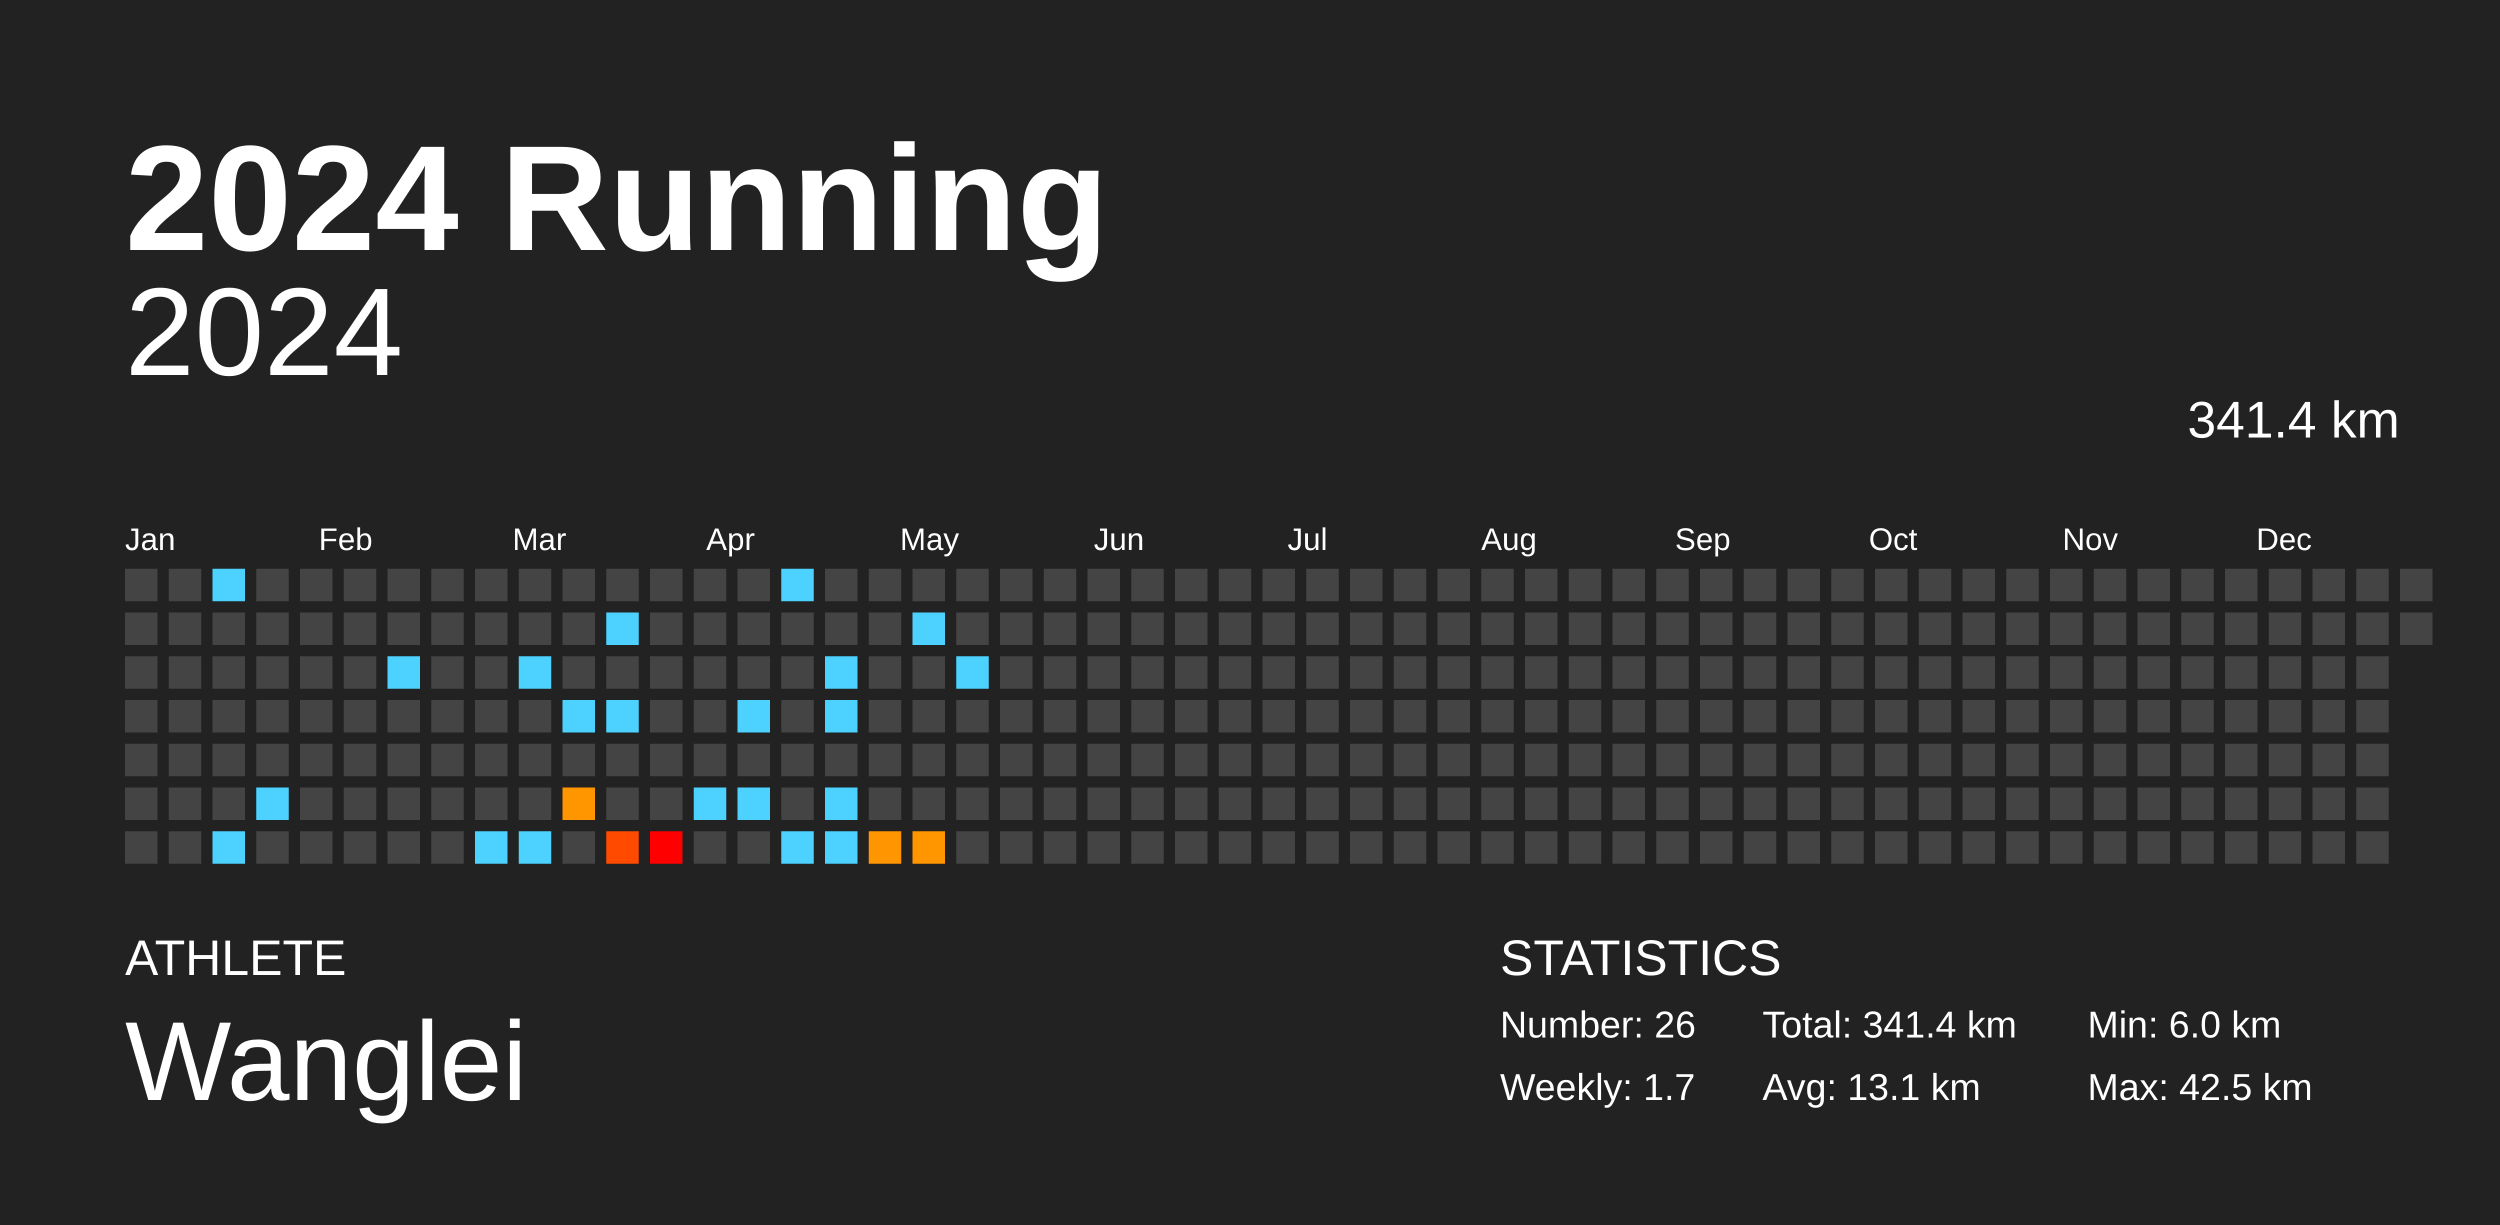
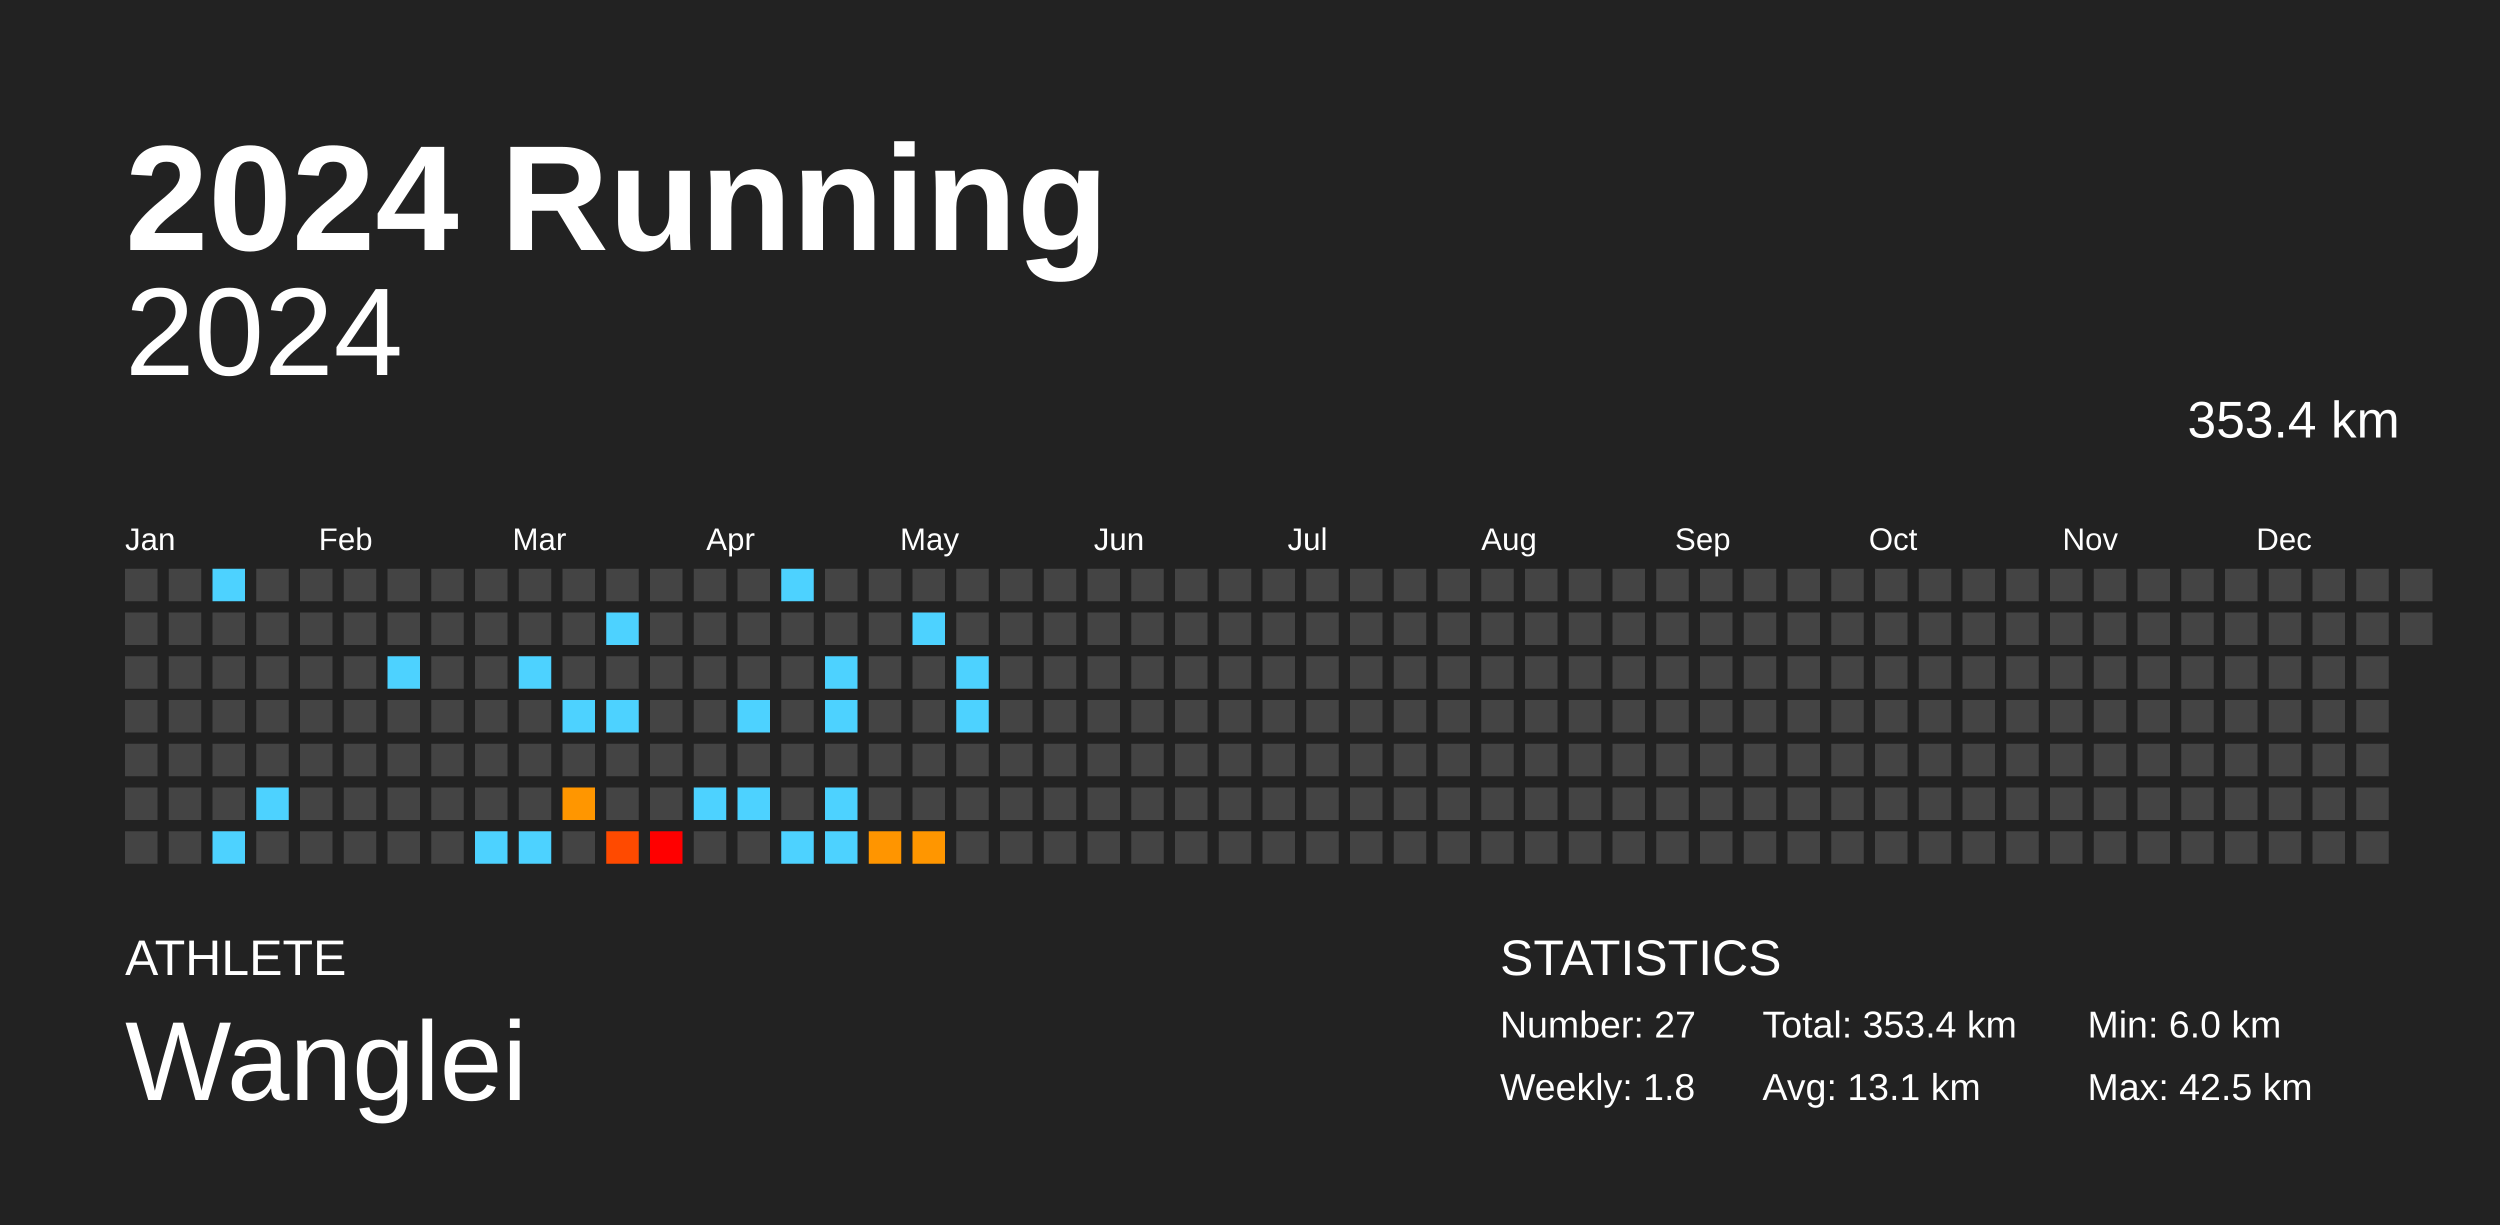
<svg xmlns="http://www.w3.org/2000/svg" baseProfile="full" height="98mm" version="1.1" viewBox="0,0,200,98" width="200mm">
  <defs />
  <rect fill="#222222" height="98" width="200" x="0" y="0" />
  <text fill="#FFFFFF" style="font-size:12px; font-family:Arial; font-weight:bold;" x="10" y="20">2024 Running</text>
  <text fill="#FFFFFF" style="font-size:4px; font-family:Arial" x="10" y="78">ATHLETE</text>
  <text fill="#FFFFFF" style="font-size:9px; font-family:Arial" x="10" y="88">Wanglei</text>
  <text fill="#FFFFFF" style="font-size:4px; font-family:Arial" x="120" y="78">STATISTICS</text>
-   <text fill="#FFFFFF" style="font-size:3px; font-family:Arial" x="120" y="83">Number: 26</text>
-   <text fill="#FFFFFF" style="font-size:3px; font-family:Arial" x="120" y="88">Weekly: 1.7</text>
-   <text fill="#FFFFFF" style="font-size:3px; font-family:Arial" x="141" y="83">Total: 341.4 km</text>
+   <text fill="#FFFFFF" style="font-size:3px; font-family:Arial" x="120" y="83">Number: 27</text>
+   <text fill="#FFFFFF" style="font-size:3px; font-family:Arial" x="120" y="88">Weekly: 1.8</text>
+   <text fill="#FFFFFF" style="font-size:3px; font-family:Arial" x="141" y="83">Total: 353.4 km</text>
  <text fill="#FFFFFF" style="font-size:3px; font-family:Arial" x="141" y="88">Avg: 13.1 km</text>
  <text fill="#FFFFFF" style="font-size:3px; font-family:Arial" x="167" y="83">Min: 6.0 km</text>
  <text fill="#FFFFFF" style="font-size:3px; font-family:Arial" x="167" y="88">Max: 42.5 km</text>
  <text alignment-baseline="hanging" fill="#FFFFFF" style="font-size:10.0px; font-family:Arial;" x="10" y="30">2024</text>
-   <text alignment-baseline="hanging" fill="#FFFFFF" style="font-size:4.125px; font-family:Arial;" x="175" y="35">341.4 km</text>
+   <text alignment-baseline="hanging" fill="#FFFFFF" style="font-size:4.125px; font-family:Arial;" x="175" y="35">353.4 km</text>
  <text fill="#FFFFFF" style="font-size:2.5px; font-family:Arial" x="10.0" y="44">Jan</text>
  <text fill="#FFFFFF" style="font-size:2.5px; font-family:Arial" x="25.5" y="44">Feb</text>
  <text fill="#FFFFFF" style="font-size:2.5px; font-family:Arial" x="41.0" y="44">Mar</text>
  <text fill="#FFFFFF" style="font-size:2.5px; font-family:Arial" x="56.5" y="44">Apr</text>
  <text fill="#FFFFFF" style="font-size:2.5px; font-family:Arial" x="72.0" y="44">May</text>
  <text fill="#FFFFFF" style="font-size:2.5px; font-family:Arial" x="87.5" y="44">Jun</text>
  <text fill="#FFFFFF" style="font-size:2.5px; font-family:Arial" x="103.0" y="44">Jul</text>
  <text fill="#FFFFFF" style="font-size:2.5px; font-family:Arial" x="118.5" y="44">Aug</text>
  <text fill="#FFFFFF" style="font-size:2.5px; font-family:Arial" x="134.0" y="44">Sep</text>
  <text fill="#FFFFFF" style="font-size:2.5px; font-family:Arial" x="149.5" y="44">Oct</text>
  <text fill="#FFFFFF" style="font-size:2.5px; font-family:Arial" x="165.0" y="44">Nov</text>
  <text fill="#FFFFFF" style="font-size:2.5px; font-family:Arial" x="180.5" y="44">Dec</text>
  <rect fill="#444444" height="2.6" width="2.6" x="10.0" y="45.5" />
  <rect fill="#444444" height="2.6" width="2.6" x="10.0" y="49.0" />
  <rect fill="#444444" height="2.6" width="2.6" x="10.0" y="52.5" />
  <rect fill="#444444" height="2.6" width="2.6" x="10.0" y="56.0" />
  <rect fill="#444444" height="2.6" width="2.6" x="10.0" y="59.5" />
  <rect fill="#444444" height="2.6" width="2.6" x="10.0" y="63.0" />
  <rect fill="#444444" height="2.6" width="2.6" x="10.0" y="66.5" />
  <rect fill="#444444" height="2.6" width="2.6" x="13.5" y="45.5" />
  <rect fill="#444444" height="2.6" width="2.6" x="13.5" y="49.0" />
  <rect fill="#444444" height="2.6" width="2.6" x="13.5" y="52.5" />
  <rect fill="#444444" height="2.6" width="2.6" x="13.5" y="56.0" />
  <rect fill="#444444" height="2.6" width="2.6" x="13.5" y="59.5" />
  <rect fill="#444444" height="2.6" width="2.6" x="13.5" y="63.0" />
  <rect fill="#444444" height="2.6" width="2.6" x="13.5" y="66.5" />
  <rect fill="#4dd2ff" height="2.6" width="2.6" x="17.0" y="45.5" />
  <rect fill="#444444" height="2.6" width="2.6" x="17.0" y="49.0" />
  <rect fill="#444444" height="2.6" width="2.6" x="17.0" y="52.5" />
  <rect fill="#444444" height="2.6" width="2.6" x="17.0" y="56.0" />
  <rect fill="#444444" height="2.6" width="2.6" x="17.0" y="59.5" />
  <rect fill="#444444" height="2.6" width="2.6" x="17.0" y="63.0" />
  <rect fill="#4dd2ff" height="2.6" width="2.6" x="17.0" y="66.5" />
  <rect fill="#444444" height="2.6" width="2.6" x="20.5" y="45.5" />
  <rect fill="#444444" height="2.6" width="2.6" x="20.5" y="49.0" />
  <rect fill="#444444" height="2.6" width="2.6" x="20.5" y="52.5" />
  <rect fill="#444444" height="2.6" width="2.6" x="20.5" y="56.0" />
  <rect fill="#444444" height="2.6" width="2.6" x="20.5" y="59.5" />
  <rect fill="#4dd2ff" height="2.6" width="2.6" x="20.5" y="63.0" />
  <rect fill="#444444" height="2.6" width="2.6" x="20.5" y="66.5" />
  <rect fill="#444444" height="2.6" width="2.6" x="24.0" y="45.5" />
  <rect fill="#444444" height="2.6" width="2.6" x="24.0" y="49.0" />
  <rect fill="#444444" height="2.6" width="2.6" x="24.0" y="52.5" />
  <rect fill="#444444" height="2.6" width="2.6" x="24.0" y="56.0" />
  <rect fill="#444444" height="2.6" width="2.6" x="24.0" y="59.5" />
  <rect fill="#444444" height="2.6" width="2.6" x="24.0" y="63.0" />
  <rect fill="#444444" height="2.6" width="2.6" x="24.0" y="66.5" />
  <rect fill="#444444" height="2.6" width="2.6" x="27.5" y="45.5" />
  <rect fill="#444444" height="2.6" width="2.6" x="27.5" y="49.0" />
  <rect fill="#444444" height="2.6" width="2.6" x="27.5" y="52.5" />
  <rect fill="#444444" height="2.6" width="2.6" x="27.5" y="56.0" />
  <rect fill="#444444" height="2.6" width="2.6" x="27.5" y="59.5" />
  <rect fill="#444444" height="2.6" width="2.6" x="27.5" y="63.0" />
  <rect fill="#444444" height="2.6" width="2.6" x="27.5" y="66.5" />
  <rect fill="#444444" height="2.6" width="2.6" x="31.0" y="45.5" />
  <rect fill="#444444" height="2.6" width="2.6" x="31.0" y="49.0" />
  <rect fill="#4dd2ff" height="2.6" width="2.6" x="31.0" y="52.5" />
  <rect fill="#444444" height="2.6" width="2.6" x="31.0" y="56.0" />
  <rect fill="#444444" height="2.6" width="2.6" x="31.0" y="59.5" />
  <rect fill="#444444" height="2.6" width="2.6" x="31.0" y="63.0" />
  <rect fill="#444444" height="2.6" width="2.6" x="31.0" y="66.5" />
  <rect fill="#444444" height="2.6" width="2.6" x="34.5" y="45.5" />
  <rect fill="#444444" height="2.6" width="2.6" x="34.5" y="49.0" />
  <rect fill="#444444" height="2.6" width="2.6" x="34.5" y="52.5" />
  <rect fill="#444444" height="2.6" width="2.6" x="34.5" y="56.0" />
  <rect fill="#444444" height="2.6" width="2.6" x="34.5" y="59.5" />
  <rect fill="#444444" height="2.6" width="2.6" x="34.5" y="63.0" />
  <rect fill="#444444" height="2.6" width="2.6" x="34.5" y="66.5" />
  <rect fill="#444444" height="2.6" width="2.6" x="38.0" y="45.5" />
  <rect fill="#444444" height="2.6" width="2.6" x="38.0" y="49.0" />
  <rect fill="#444444" height="2.6" width="2.6" x="38.0" y="52.5" />
  <rect fill="#444444" height="2.6" width="2.6" x="38.0" y="56.0" />
  <rect fill="#444444" height="2.6" width="2.6" x="38.0" y="59.5" />
  <rect fill="#444444" height="2.6" width="2.6" x="38.0" y="63.0" />
  <rect fill="#4dd2ff" height="2.6" width="2.6" x="38.0" y="66.5" />
  <rect fill="#444444" height="2.6" width="2.6" x="41.5" y="45.5" />
  <rect fill="#444444" height="2.6" width="2.6" x="41.5" y="49.0" />
  <rect fill="#4dd2ff" height="2.6" width="2.6" x="41.5" y="52.5" />
  <rect fill="#444444" height="2.6" width="2.6" x="41.5" y="56.0" />
  <rect fill="#444444" height="2.6" width="2.6" x="41.5" y="59.5" />
  <rect fill="#444444" height="2.6" width="2.6" x="41.5" y="63.0" />
  <rect fill="#4dd2ff" height="2.6" width="2.6" x="41.5" y="66.5" />
  <rect fill="#444444" height="2.6" width="2.6" x="45.0" y="45.5" />
  <rect fill="#444444" height="2.6" width="2.6" x="45.0" y="49.0" />
  <rect fill="#444444" height="2.6" width="2.6" x="45.0" y="52.5" />
  <rect fill="#4dd2ff" height="2.6" width="2.6" x="45.0" y="56.0" />
  <rect fill="#444444" height="2.6" width="2.6" x="45.0" y="59.5" />
  <rect fill="#ff9600" height="2.6" width="2.6" x="45.0" y="63.0" />
  <rect fill="#444444" height="2.6" width="2.6" x="45.0" y="66.5" />
  <rect fill="#444444" height="2.6" width="2.6" x="48.5" y="45.5" />
  <rect fill="#4dd2ff" height="2.6" width="2.6" x="48.5" y="49.0" />
  <rect fill="#444444" height="2.6" width="2.6" x="48.5" y="52.5" />
  <rect fill="#4dd2ff" height="2.6" width="2.6" x="48.5" y="56.0" />
  <rect fill="#444444" height="2.6" width="2.6" x="48.5" y="59.5" />
  <rect fill="#444444" height="2.6" width="2.6" x="48.5" y="63.0" />
  <rect fill="#ff4a00" height="2.6" width="2.6" x="48.5" y="66.5" />
  <rect fill="#444444" height="2.6" width="2.6" x="52.0" y="45.5" />
  <rect fill="#444444" height="2.6" width="2.6" x="52.0" y="49.0" />
  <rect fill="#444444" height="2.6" width="2.6" x="52.0" y="52.5" />
  <rect fill="#444444" height="2.6" width="2.6" x="52.0" y="56.0" />
  <rect fill="#444444" height="2.6" width="2.6" x="52.0" y="59.5" />
  <rect fill="#444444" height="2.6" width="2.6" x="52.0" y="63.0" />
  <rect fill="red" height="2.6" width="2.6" x="52.0" y="66.5" />
  <rect fill="#444444" height="2.6" width="2.6" x="55.5" y="45.5" />
  <rect fill="#444444" height="2.6" width="2.6" x="55.5" y="49.0" />
  <rect fill="#444444" height="2.6" width="2.6" x="55.5" y="52.5" />
  <rect fill="#444444" height="2.6" width="2.6" x="55.5" y="56.0" />
  <rect fill="#444444" height="2.6" width="2.6" x="55.5" y="59.5" />
  <rect fill="#4dd2ff" height="2.6" width="2.6" x="55.5" y="63.0" />
  <rect fill="#444444" height="2.6" width="2.6" x="55.5" y="66.5" />
  <rect fill="#444444" height="2.6" width="2.6" x="59.0" y="45.5" />
  <rect fill="#444444" height="2.6" width="2.6" x="59.0" y="49.0" />
  <rect fill="#444444" height="2.6" width="2.6" x="59.0" y="52.5" />
  <rect fill="#4dd2ff" height="2.6" width="2.6" x="59.0" y="56.0" />
  <rect fill="#444444" height="2.6" width="2.6" x="59.0" y="59.5" />
  <rect fill="#4dd2ff" height="2.6" width="2.6" x="59.0" y="63.0" />
  <rect fill="#444444" height="2.6" width="2.6" x="59.0" y="66.5" />
  <rect fill="#4dd2ff" height="2.6" width="2.6" x="62.5" y="45.5" />
  <rect fill="#444444" height="2.6" width="2.6" x="62.5" y="49.0" />
  <rect fill="#444444" height="2.6" width="2.6" x="62.5" y="52.5" />
  <rect fill="#444444" height="2.6" width="2.6" x="62.5" y="56.0" />
  <rect fill="#444444" height="2.6" width="2.6" x="62.5" y="59.5" />
  <rect fill="#444444" height="2.6" width="2.6" x="62.5" y="63.0" />
  <rect fill="#4dd2ff" height="2.6" width="2.6" x="62.5" y="66.5" />
  <rect fill="#444444" height="2.6" width="2.6" x="66.0" y="45.5" />
  <rect fill="#444444" height="2.6" width="2.6" x="66.0" y="49.0" />
  <rect fill="#4dd2ff" height="2.6" width="2.6" x="66.0" y="52.5" />
  <rect fill="#4dd2ff" height="2.6" width="2.6" x="66.0" y="56.0" />
  <rect fill="#444444" height="2.6" width="2.6" x="66.0" y="59.5" />
  <rect fill="#4dd2ff" height="2.6" width="2.6" x="66.0" y="63.0" />
  <rect fill="#4dd2ff" height="2.6" width="2.6" x="66.0" y="66.5" />
  <rect fill="#444444" height="2.6" width="2.6" x="69.5" y="45.5" />
  <rect fill="#444444" height="2.6" width="2.6" x="69.5" y="49.0" />
  <rect fill="#444444" height="2.6" width="2.6" x="69.5" y="52.5" />
  <rect fill="#444444" height="2.6" width="2.6" x="69.5" y="56.0" />
  <rect fill="#444444" height="2.6" width="2.6" x="69.5" y="59.5" />
  <rect fill="#444444" height="2.6" width="2.6" x="69.5" y="63.0" />
  <rect fill="#ff9500" height="2.6" width="2.6" x="69.5" y="66.5" />
  <rect fill="#444444" height="2.6" width="2.6" x="73.0" y="45.5" />
  <rect fill="#4dd2ff" height="2.6" width="2.6" x="73.0" y="49.0" />
  <rect fill="#444444" height="2.6" width="2.6" x="73.0" y="52.5" />
  <rect fill="#444444" height="2.6" width="2.6" x="73.0" y="56.0" />
  <rect fill="#444444" height="2.6" width="2.6" x="73.0" y="59.5" />
  <rect fill="#444444" height="2.6" width="2.6" x="73.0" y="63.0" />
  <rect fill="#ff9600" height="2.6" width="2.6" x="73.0" y="66.5" />
  <rect fill="#444444" height="2.6" width="2.6" x="76.5" y="45.5" />
  <rect fill="#444444" height="2.6" width="2.6" x="76.5" y="49.0" />
  <rect fill="#4dd2ff" height="2.6" width="2.6" x="76.5" y="52.5" />
-   <rect fill="#444444" height="2.6" width="2.6" x="76.5" y="56.0" />
+   <rect fill="#4dd2ff" height="2.6" width="2.6" x="76.5" y="56.0" />
  <rect fill="#444444" height="2.6" width="2.6" x="76.5" y="59.5" />
  <rect fill="#444444" height="2.6" width="2.6" x="76.5" y="63.0" />
  <rect fill="#444444" height="2.6" width="2.6" x="76.5" y="66.5" />
  <rect fill="#444444" height="2.6" width="2.6" x="80.0" y="45.5" />
  <rect fill="#444444" height="2.6" width="2.6" x="80.0" y="49.0" />
  <rect fill="#444444" height="2.6" width="2.6" x="80.0" y="52.5" />
  <rect fill="#444444" height="2.6" width="2.6" x="80.0" y="56.0" />
  <rect fill="#444444" height="2.6" width="2.6" x="80.0" y="59.5" />
  <rect fill="#444444" height="2.6" width="2.6" x="80.0" y="63.0" />
  <rect fill="#444444" height="2.6" width="2.6" x="80.0" y="66.5" />
  <rect fill="#444444" height="2.6" width="2.6" x="83.5" y="45.5" />
  <rect fill="#444444" height="2.6" width="2.6" x="83.5" y="49.0" />
  <rect fill="#444444" height="2.6" width="2.6" x="83.5" y="52.5" />
  <rect fill="#444444" height="2.6" width="2.6" x="83.5" y="56.0" />
  <rect fill="#444444" height="2.6" width="2.6" x="83.5" y="59.5" />
  <rect fill="#444444" height="2.6" width="2.6" x="83.5" y="63.0" />
  <rect fill="#444444" height="2.6" width="2.6" x="83.5" y="66.5" />
  <rect fill="#444444" height="2.6" width="2.6" x="87.0" y="45.5" />
  <rect fill="#444444" height="2.6" width="2.6" x="87.0" y="49.0" />
  <rect fill="#444444" height="2.6" width="2.6" x="87.0" y="52.5" />
  <rect fill="#444444" height="2.6" width="2.6" x="87.0" y="56.0" />
  <rect fill="#444444" height="2.6" width="2.6" x="87.0" y="59.5" />
  <rect fill="#444444" height="2.6" width="2.6" x="87.0" y="63.0" />
  <rect fill="#444444" height="2.6" width="2.6" x="87.0" y="66.5" />
  <rect fill="#444444" height="2.6" width="2.6" x="90.5" y="45.5" />
  <rect fill="#444444" height="2.6" width="2.6" x="90.5" y="49.0" />
  <rect fill="#444444" height="2.6" width="2.6" x="90.5" y="52.5" />
  <rect fill="#444444" height="2.6" width="2.6" x="90.5" y="56.0" />
  <rect fill="#444444" height="2.6" width="2.6" x="90.5" y="59.5" />
  <rect fill="#444444" height="2.6" width="2.6" x="90.5" y="63.0" />
  <rect fill="#444444" height="2.6" width="2.6" x="90.5" y="66.5" />
  <rect fill="#444444" height="2.6" width="2.6" x="94.0" y="45.5" />
  <rect fill="#444444" height="2.6" width="2.6" x="94.0" y="49.0" />
  <rect fill="#444444" height="2.6" width="2.6" x="94.0" y="52.5" />
  <rect fill="#444444" height="2.6" width="2.6" x="94.0" y="56.0" />
  <rect fill="#444444" height="2.6" width="2.6" x="94.0" y="59.5" />
  <rect fill="#444444" height="2.6" width="2.6" x="94.0" y="63.0" />
  <rect fill="#444444" height="2.6" width="2.6" x="94.0" y="66.5" />
  <rect fill="#444444" height="2.6" width="2.6" x="97.5" y="45.5" />
  <rect fill="#444444" height="2.6" width="2.6" x="97.5" y="49.0" />
  <rect fill="#444444" height="2.6" width="2.6" x="97.5" y="52.5" />
  <rect fill="#444444" height="2.6" width="2.6" x="97.5" y="56.0" />
  <rect fill="#444444" height="2.6" width="2.6" x="97.5" y="59.5" />
  <rect fill="#444444" height="2.6" width="2.6" x="97.5" y="63.0" />
  <rect fill="#444444" height="2.6" width="2.6" x="97.5" y="66.5" />
  <rect fill="#444444" height="2.6" width="2.6" x="101.0" y="45.5" />
  <rect fill="#444444" height="2.6" width="2.6" x="101.0" y="49.0" />
  <rect fill="#444444" height="2.6" width="2.6" x="101.0" y="52.5" />
  <rect fill="#444444" height="2.6" width="2.6" x="101.0" y="56.0" />
  <rect fill="#444444" height="2.6" width="2.6" x="101.0" y="59.5" />
  <rect fill="#444444" height="2.6" width="2.6" x="101.0" y="63.0" />
  <rect fill="#444444" height="2.6" width="2.6" x="101.0" y="66.5" />
  <rect fill="#444444" height="2.6" width="2.6" x="104.5" y="45.5" />
  <rect fill="#444444" height="2.6" width="2.6" x="104.5" y="49.0" />
  <rect fill="#444444" height="2.6" width="2.6" x="104.5" y="52.5" />
  <rect fill="#444444" height="2.6" width="2.6" x="104.5" y="56.0" />
  <rect fill="#444444" height="2.6" width="2.6" x="104.5" y="59.5" />
  <rect fill="#444444" height="2.6" width="2.6" x="104.5" y="63.0" />
  <rect fill="#444444" height="2.6" width="2.6" x="104.5" y="66.5" />
  <rect fill="#444444" height="2.6" width="2.6" x="108.0" y="45.5" />
  <rect fill="#444444" height="2.6" width="2.6" x="108.0" y="49.0" />
  <rect fill="#444444" height="2.6" width="2.6" x="108.0" y="52.5" />
  <rect fill="#444444" height="2.6" width="2.6" x="108.0" y="56.0" />
  <rect fill="#444444" height="2.6" width="2.6" x="108.0" y="59.5" />
  <rect fill="#444444" height="2.6" width="2.6" x="108.0" y="63.0" />
  <rect fill="#444444" height="2.6" width="2.6" x="108.0" y="66.5" />
  <rect fill="#444444" height="2.6" width="2.6" x="111.5" y="45.5" />
  <rect fill="#444444" height="2.6" width="2.6" x="111.5" y="49.0" />
  <rect fill="#444444" height="2.6" width="2.6" x="111.5" y="52.5" />
  <rect fill="#444444" height="2.6" width="2.6" x="111.5" y="56.0" />
  <rect fill="#444444" height="2.6" width="2.6" x="111.5" y="59.5" />
  <rect fill="#444444" height="2.6" width="2.6" x="111.5" y="63.0" />
  <rect fill="#444444" height="2.6" width="2.6" x="111.5" y="66.5" />
  <rect fill="#444444" height="2.6" width="2.6" x="115.0" y="45.5" />
  <rect fill="#444444" height="2.6" width="2.6" x="115.0" y="49.0" />
  <rect fill="#444444" height="2.6" width="2.6" x="115.0" y="52.5" />
  <rect fill="#444444" height="2.6" width="2.6" x="115.0" y="56.0" />
  <rect fill="#444444" height="2.6" width="2.6" x="115.0" y="59.5" />
  <rect fill="#444444" height="2.6" width="2.6" x="115.0" y="63.0" />
  <rect fill="#444444" height="2.6" width="2.6" x="115.0" y="66.5" />
  <rect fill="#444444" height="2.6" width="2.6" x="118.5" y="45.5" />
  <rect fill="#444444" height="2.6" width="2.6" x="118.5" y="49.0" />
  <rect fill="#444444" height="2.6" width="2.6" x="118.5" y="52.5" />
  <rect fill="#444444" height="2.6" width="2.6" x="118.5" y="56.0" />
  <rect fill="#444444" height="2.6" width="2.6" x="118.5" y="59.5" />
  <rect fill="#444444" height="2.6" width="2.6" x="118.5" y="63.0" />
  <rect fill="#444444" height="2.6" width="2.6" x="118.5" y="66.5" />
  <rect fill="#444444" height="2.6" width="2.6" x="122.0" y="45.5" />
  <rect fill="#444444" height="2.6" width="2.6" x="122.0" y="49.0" />
  <rect fill="#444444" height="2.6" width="2.6" x="122.0" y="52.5" />
  <rect fill="#444444" height="2.6" width="2.6" x="122.0" y="56.0" />
  <rect fill="#444444" height="2.6" width="2.6" x="122.0" y="59.5" />
  <rect fill="#444444" height="2.6" width="2.6" x="122.0" y="63.0" />
  <rect fill="#444444" height="2.6" width="2.6" x="122.0" y="66.5" />
  <rect fill="#444444" height="2.6" width="2.6" x="125.5" y="45.5" />
  <rect fill="#444444" height="2.6" width="2.6" x="125.5" y="49.0" />
  <rect fill="#444444" height="2.6" width="2.6" x="125.5" y="52.5" />
  <rect fill="#444444" height="2.6" width="2.6" x="125.5" y="56.0" />
  <rect fill="#444444" height="2.6" width="2.6" x="125.5" y="59.5" />
  <rect fill="#444444" height="2.6" width="2.6" x="125.5" y="63.0" />
  <rect fill="#444444" height="2.6" width="2.6" x="125.5" y="66.5" />
  <rect fill="#444444" height="2.6" width="2.6" x="129.0" y="45.5" />
  <rect fill="#444444" height="2.6" width="2.6" x="129.0" y="49.0" />
  <rect fill="#444444" height="2.6" width="2.6" x="129.0" y="52.5" />
  <rect fill="#444444" height="2.6" width="2.6" x="129.0" y="56.0" />
  <rect fill="#444444" height="2.6" width="2.6" x="129.0" y="59.5" />
  <rect fill="#444444" height="2.6" width="2.6" x="129.0" y="63.0" />
  <rect fill="#444444" height="2.6" width="2.6" x="129.0" y="66.5" />
  <rect fill="#444444" height="2.6" width="2.6" x="132.5" y="45.5" />
  <rect fill="#444444" height="2.6" width="2.6" x="132.5" y="49.0" />
  <rect fill="#444444" height="2.6" width="2.6" x="132.5" y="52.5" />
  <rect fill="#444444" height="2.6" width="2.6" x="132.5" y="56.0" />
  <rect fill="#444444" height="2.6" width="2.6" x="132.5" y="59.5" />
  <rect fill="#444444" height="2.6" width="2.6" x="132.5" y="63.0" />
  <rect fill="#444444" height="2.6" width="2.6" x="132.5" y="66.5" />
  <rect fill="#444444" height="2.6" width="2.6" x="136.0" y="45.5" />
  <rect fill="#444444" height="2.6" width="2.6" x="136.0" y="49.0" />
  <rect fill="#444444" height="2.6" width="2.6" x="136.0" y="52.5" />
  <rect fill="#444444" height="2.6" width="2.6" x="136.0" y="56.0" />
  <rect fill="#444444" height="2.6" width="2.6" x="136.0" y="59.5" />
  <rect fill="#444444" height="2.6" width="2.6" x="136.0" y="63.0" />
  <rect fill="#444444" height="2.6" width="2.6" x="136.0" y="66.5" />
  <rect fill="#444444" height="2.6" width="2.6" x="139.5" y="45.5" />
  <rect fill="#444444" height="2.6" width="2.6" x="139.5" y="49.0" />
  <rect fill="#444444" height="2.6" width="2.6" x="139.5" y="52.5" />
  <rect fill="#444444" height="2.6" width="2.6" x="139.5" y="56.0" />
  <rect fill="#444444" height="2.6" width="2.6" x="139.5" y="59.5" />
  <rect fill="#444444" height="2.6" width="2.6" x="139.5" y="63.0" />
  <rect fill="#444444" height="2.6" width="2.6" x="139.5" y="66.5" />
  <rect fill="#444444" height="2.6" width="2.6" x="143.0" y="45.5" />
  <rect fill="#444444" height="2.6" width="2.6" x="143.0" y="49.0" />
  <rect fill="#444444" height="2.6" width="2.6" x="143.0" y="52.5" />
  <rect fill="#444444" height="2.6" width="2.6" x="143.0" y="56.0" />
  <rect fill="#444444" height="2.6" width="2.6" x="143.0" y="59.5" />
  <rect fill="#444444" height="2.6" width="2.6" x="143.0" y="63.0" />
  <rect fill="#444444" height="2.6" width="2.6" x="143.0" y="66.5" />
  <rect fill="#444444" height="2.6" width="2.6" x="146.5" y="45.5" />
  <rect fill="#444444" height="2.6" width="2.6" x="146.5" y="49.0" />
  <rect fill="#444444" height="2.6" width="2.6" x="146.5" y="52.5" />
  <rect fill="#444444" height="2.6" width="2.6" x="146.5" y="56.0" />
  <rect fill="#444444" height="2.6" width="2.6" x="146.5" y="59.5" />
  <rect fill="#444444" height="2.6" width="2.6" x="146.5" y="63.0" />
  <rect fill="#444444" height="2.6" width="2.6" x="146.5" y="66.5" />
  <rect fill="#444444" height="2.6" width="2.6" x="150.0" y="45.5" />
  <rect fill="#444444" height="2.6" width="2.6" x="150.0" y="49.0" />
  <rect fill="#444444" height="2.6" width="2.6" x="150.0" y="52.5" />
  <rect fill="#444444" height="2.6" width="2.6" x="150.0" y="56.0" />
  <rect fill="#444444" height="2.6" width="2.6" x="150.0" y="59.5" />
  <rect fill="#444444" height="2.6" width="2.6" x="150.0" y="63.0" />
  <rect fill="#444444" height="2.6" width="2.6" x="150.0" y="66.5" />
  <rect fill="#444444" height="2.6" width="2.6" x="153.5" y="45.5" />
  <rect fill="#444444" height="2.6" width="2.6" x="153.5" y="49.0" />
  <rect fill="#444444" height="2.6" width="2.6" x="153.5" y="52.5" />
  <rect fill="#444444" height="2.6" width="2.6" x="153.5" y="56.0" />
  <rect fill="#444444" height="2.6" width="2.6" x="153.5" y="59.5" />
  <rect fill="#444444" height="2.6" width="2.6" x="153.5" y="63.0" />
  <rect fill="#444444" height="2.6" width="2.6" x="153.5" y="66.5" />
  <rect fill="#444444" height="2.6" width="2.6" x="157.0" y="45.5" />
  <rect fill="#444444" height="2.6" width="2.6" x="157.0" y="49.0" />
  <rect fill="#444444" height="2.6" width="2.6" x="157.0" y="52.5" />
  <rect fill="#444444" height="2.6" width="2.6" x="157.0" y="56.0" />
  <rect fill="#444444" height="2.6" width="2.6" x="157.0" y="59.5" />
  <rect fill="#444444" height="2.6" width="2.6" x="157.0" y="63.0" />
  <rect fill="#444444" height="2.6" width="2.6" x="157.0" y="66.5" />
  <rect fill="#444444" height="2.6" width="2.6" x="160.5" y="45.5" />
  <rect fill="#444444" height="2.6" width="2.6" x="160.5" y="49.0" />
  <rect fill="#444444" height="2.6" width="2.6" x="160.5" y="52.5" />
  <rect fill="#444444" height="2.6" width="2.6" x="160.5" y="56.0" />
  <rect fill="#444444" height="2.6" width="2.6" x="160.5" y="59.5" />
  <rect fill="#444444" height="2.6" width="2.6" x="160.5" y="63.0" />
  <rect fill="#444444" height="2.6" width="2.6" x="160.5" y="66.5" />
  <rect fill="#444444" height="2.6" width="2.6" x="164.0" y="45.5" />
  <rect fill="#444444" height="2.6" width="2.6" x="164.0" y="49.0" />
  <rect fill="#444444" height="2.6" width="2.6" x="164.0" y="52.5" />
  <rect fill="#444444" height="2.6" width="2.6" x="164.0" y="56.0" />
  <rect fill="#444444" height="2.6" width="2.6" x="164.0" y="59.5" />
  <rect fill="#444444" height="2.6" width="2.6" x="164.0" y="63.0" />
  <rect fill="#444444" height="2.6" width="2.6" x="164.0" y="66.5" />
  <rect fill="#444444" height="2.6" width="2.6" x="167.5" y="45.5" />
  <rect fill="#444444" height="2.6" width="2.6" x="167.5" y="49.0" />
  <rect fill="#444444" height="2.6" width="2.6" x="167.5" y="52.5" />
  <rect fill="#444444" height="2.6" width="2.6" x="167.5" y="56.0" />
  <rect fill="#444444" height="2.6" width="2.6" x="167.5" y="59.5" />
  <rect fill="#444444" height="2.6" width="2.6" x="167.5" y="63.0" />
  <rect fill="#444444" height="2.6" width="2.6" x="167.5" y="66.5" />
  <rect fill="#444444" height="2.6" width="2.6" x="171.0" y="45.5" />
  <rect fill="#444444" height="2.6" width="2.6" x="171.0" y="49.0" />
  <rect fill="#444444" height="2.6" width="2.6" x="171.0" y="52.5" />
  <rect fill="#444444" height="2.6" width="2.6" x="171.0" y="56.0" />
  <rect fill="#444444" height="2.6" width="2.6" x="171.0" y="59.5" />
  <rect fill="#444444" height="2.6" width="2.6" x="171.0" y="63.0" />
  <rect fill="#444444" height="2.6" width="2.6" x="171.0" y="66.5" />
  <rect fill="#444444" height="2.6" width="2.6" x="174.5" y="45.5" />
  <rect fill="#444444" height="2.6" width="2.6" x="174.5" y="49.0" />
  <rect fill="#444444" height="2.6" width="2.6" x="174.5" y="52.5" />
  <rect fill="#444444" height="2.6" width="2.6" x="174.5" y="56.0" />
  <rect fill="#444444" height="2.6" width="2.6" x="174.5" y="59.5" />
  <rect fill="#444444" height="2.6" width="2.6" x="174.5" y="63.0" />
  <rect fill="#444444" height="2.6" width="2.6" x="174.5" y="66.5" />
  <rect fill="#444444" height="2.6" width="2.6" x="178.0" y="45.5" />
  <rect fill="#444444" height="2.6" width="2.6" x="178.0" y="49.0" />
  <rect fill="#444444" height="2.6" width="2.6" x="178.0" y="52.5" />
  <rect fill="#444444" height="2.6" width="2.6" x="178.0" y="56.0" />
  <rect fill="#444444" height="2.6" width="2.6" x="178.0" y="59.5" />
  <rect fill="#444444" height="2.6" width="2.6" x="178.0" y="63.0" />
  <rect fill="#444444" height="2.6" width="2.6" x="178.0" y="66.5" />
  <rect fill="#444444" height="2.6" width="2.6" x="181.5" y="45.5" />
  <rect fill="#444444" height="2.6" width="2.6" x="181.5" y="49.0" />
  <rect fill="#444444" height="2.6" width="2.6" x="181.5" y="52.5" />
  <rect fill="#444444" height="2.6" width="2.6" x="181.5" y="56.0" />
  <rect fill="#444444" height="2.6" width="2.6" x="181.5" y="59.5" />
  <rect fill="#444444" height="2.6" width="2.6" x="181.5" y="63.0" />
  <rect fill="#444444" height="2.6" width="2.6" x="181.5" y="66.5" />
  <rect fill="#444444" height="2.6" width="2.6" x="185.0" y="45.5" />
  <rect fill="#444444" height="2.6" width="2.6" x="185.0" y="49.0" />
  <rect fill="#444444" height="2.6" width="2.6" x="185.0" y="52.5" />
  <rect fill="#444444" height="2.6" width="2.6" x="185.0" y="56.0" />
  <rect fill="#444444" height="2.6" width="2.6" x="185.0" y="59.5" />
  <rect fill="#444444" height="2.6" width="2.6" x="185.0" y="63.0" />
  <rect fill="#444444" height="2.6" width="2.6" x="185.0" y="66.5" />
  <rect fill="#444444" height="2.6" width="2.6" x="188.5" y="45.5" />
  <rect fill="#444444" height="2.6" width="2.6" x="188.5" y="49.0" />
  <rect fill="#444444" height="2.6" width="2.6" x="188.5" y="52.5" />
  <rect fill="#444444" height="2.6" width="2.6" x="188.5" y="56.0" />
  <rect fill="#444444" height="2.6" width="2.6" x="188.5" y="59.5" />
  <rect fill="#444444" height="2.6" width="2.6" x="188.5" y="63.0" />
  <rect fill="#444444" height="2.6" width="2.6" x="188.5" y="66.5" />
  <rect fill="#444444" height="2.6" width="2.6" x="192.0" y="45.5" />
  <rect fill="#444444" height="2.6" width="2.6" x="192.0" y="49.0" />
</svg>
